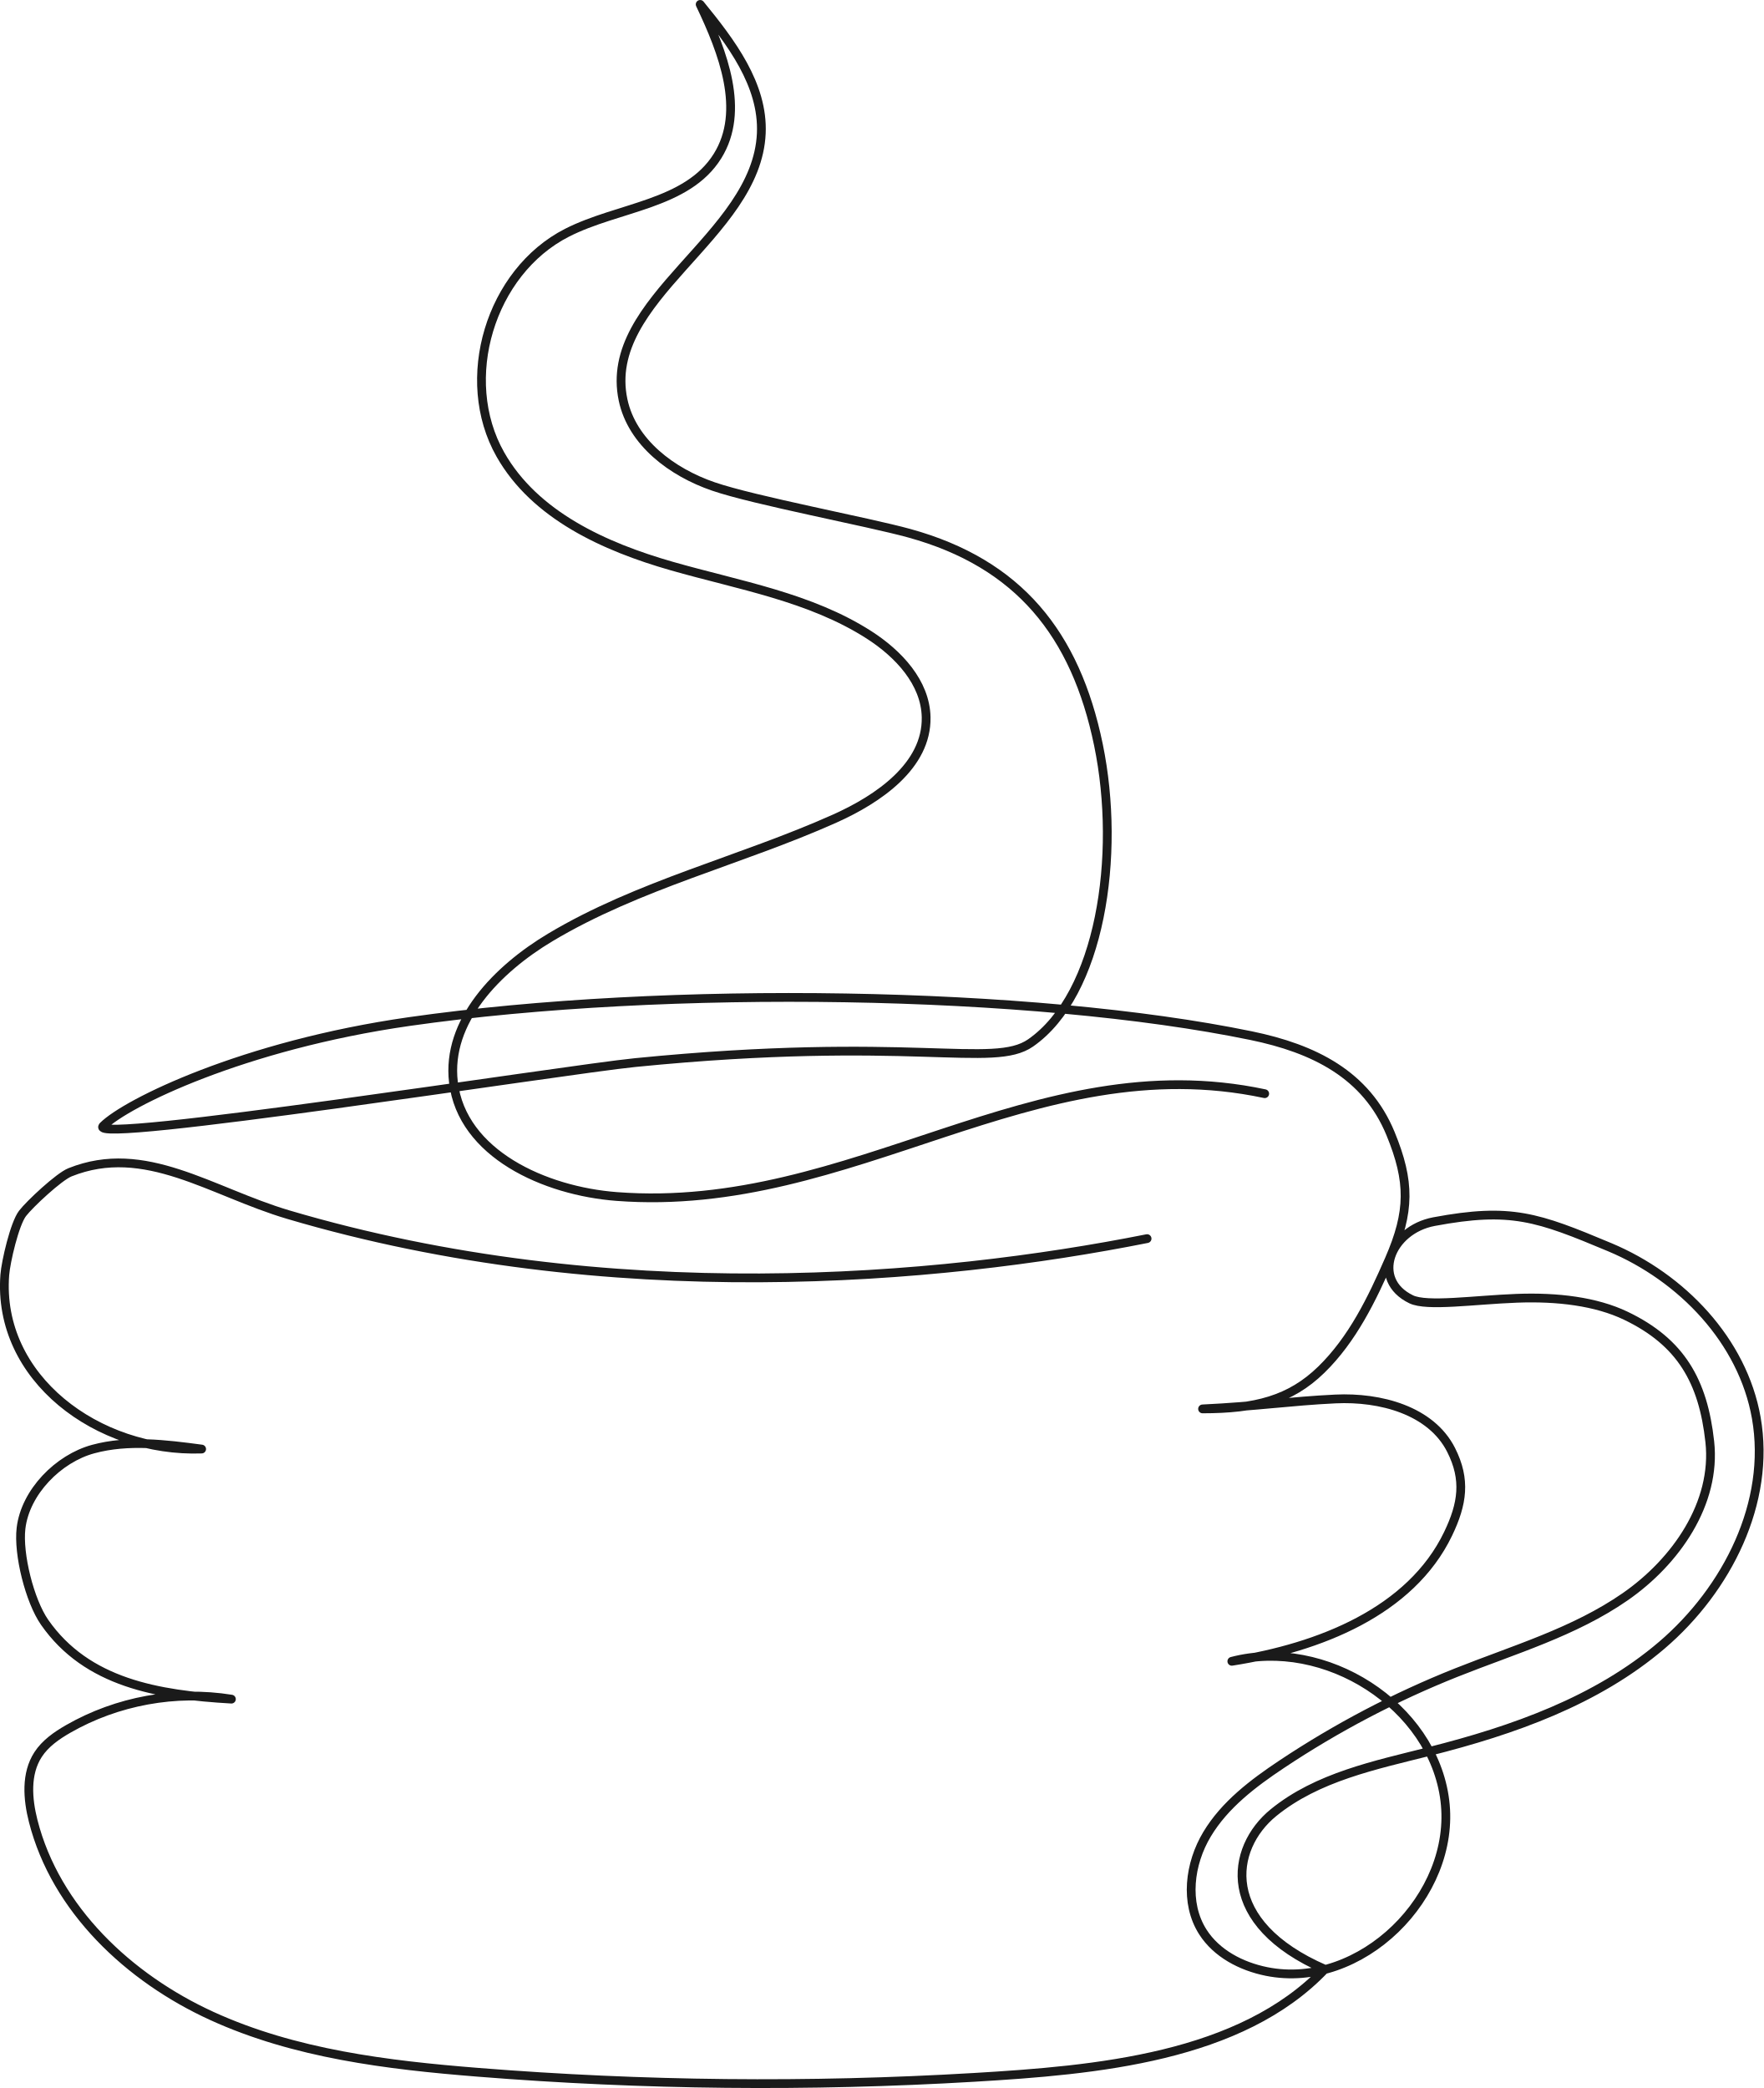
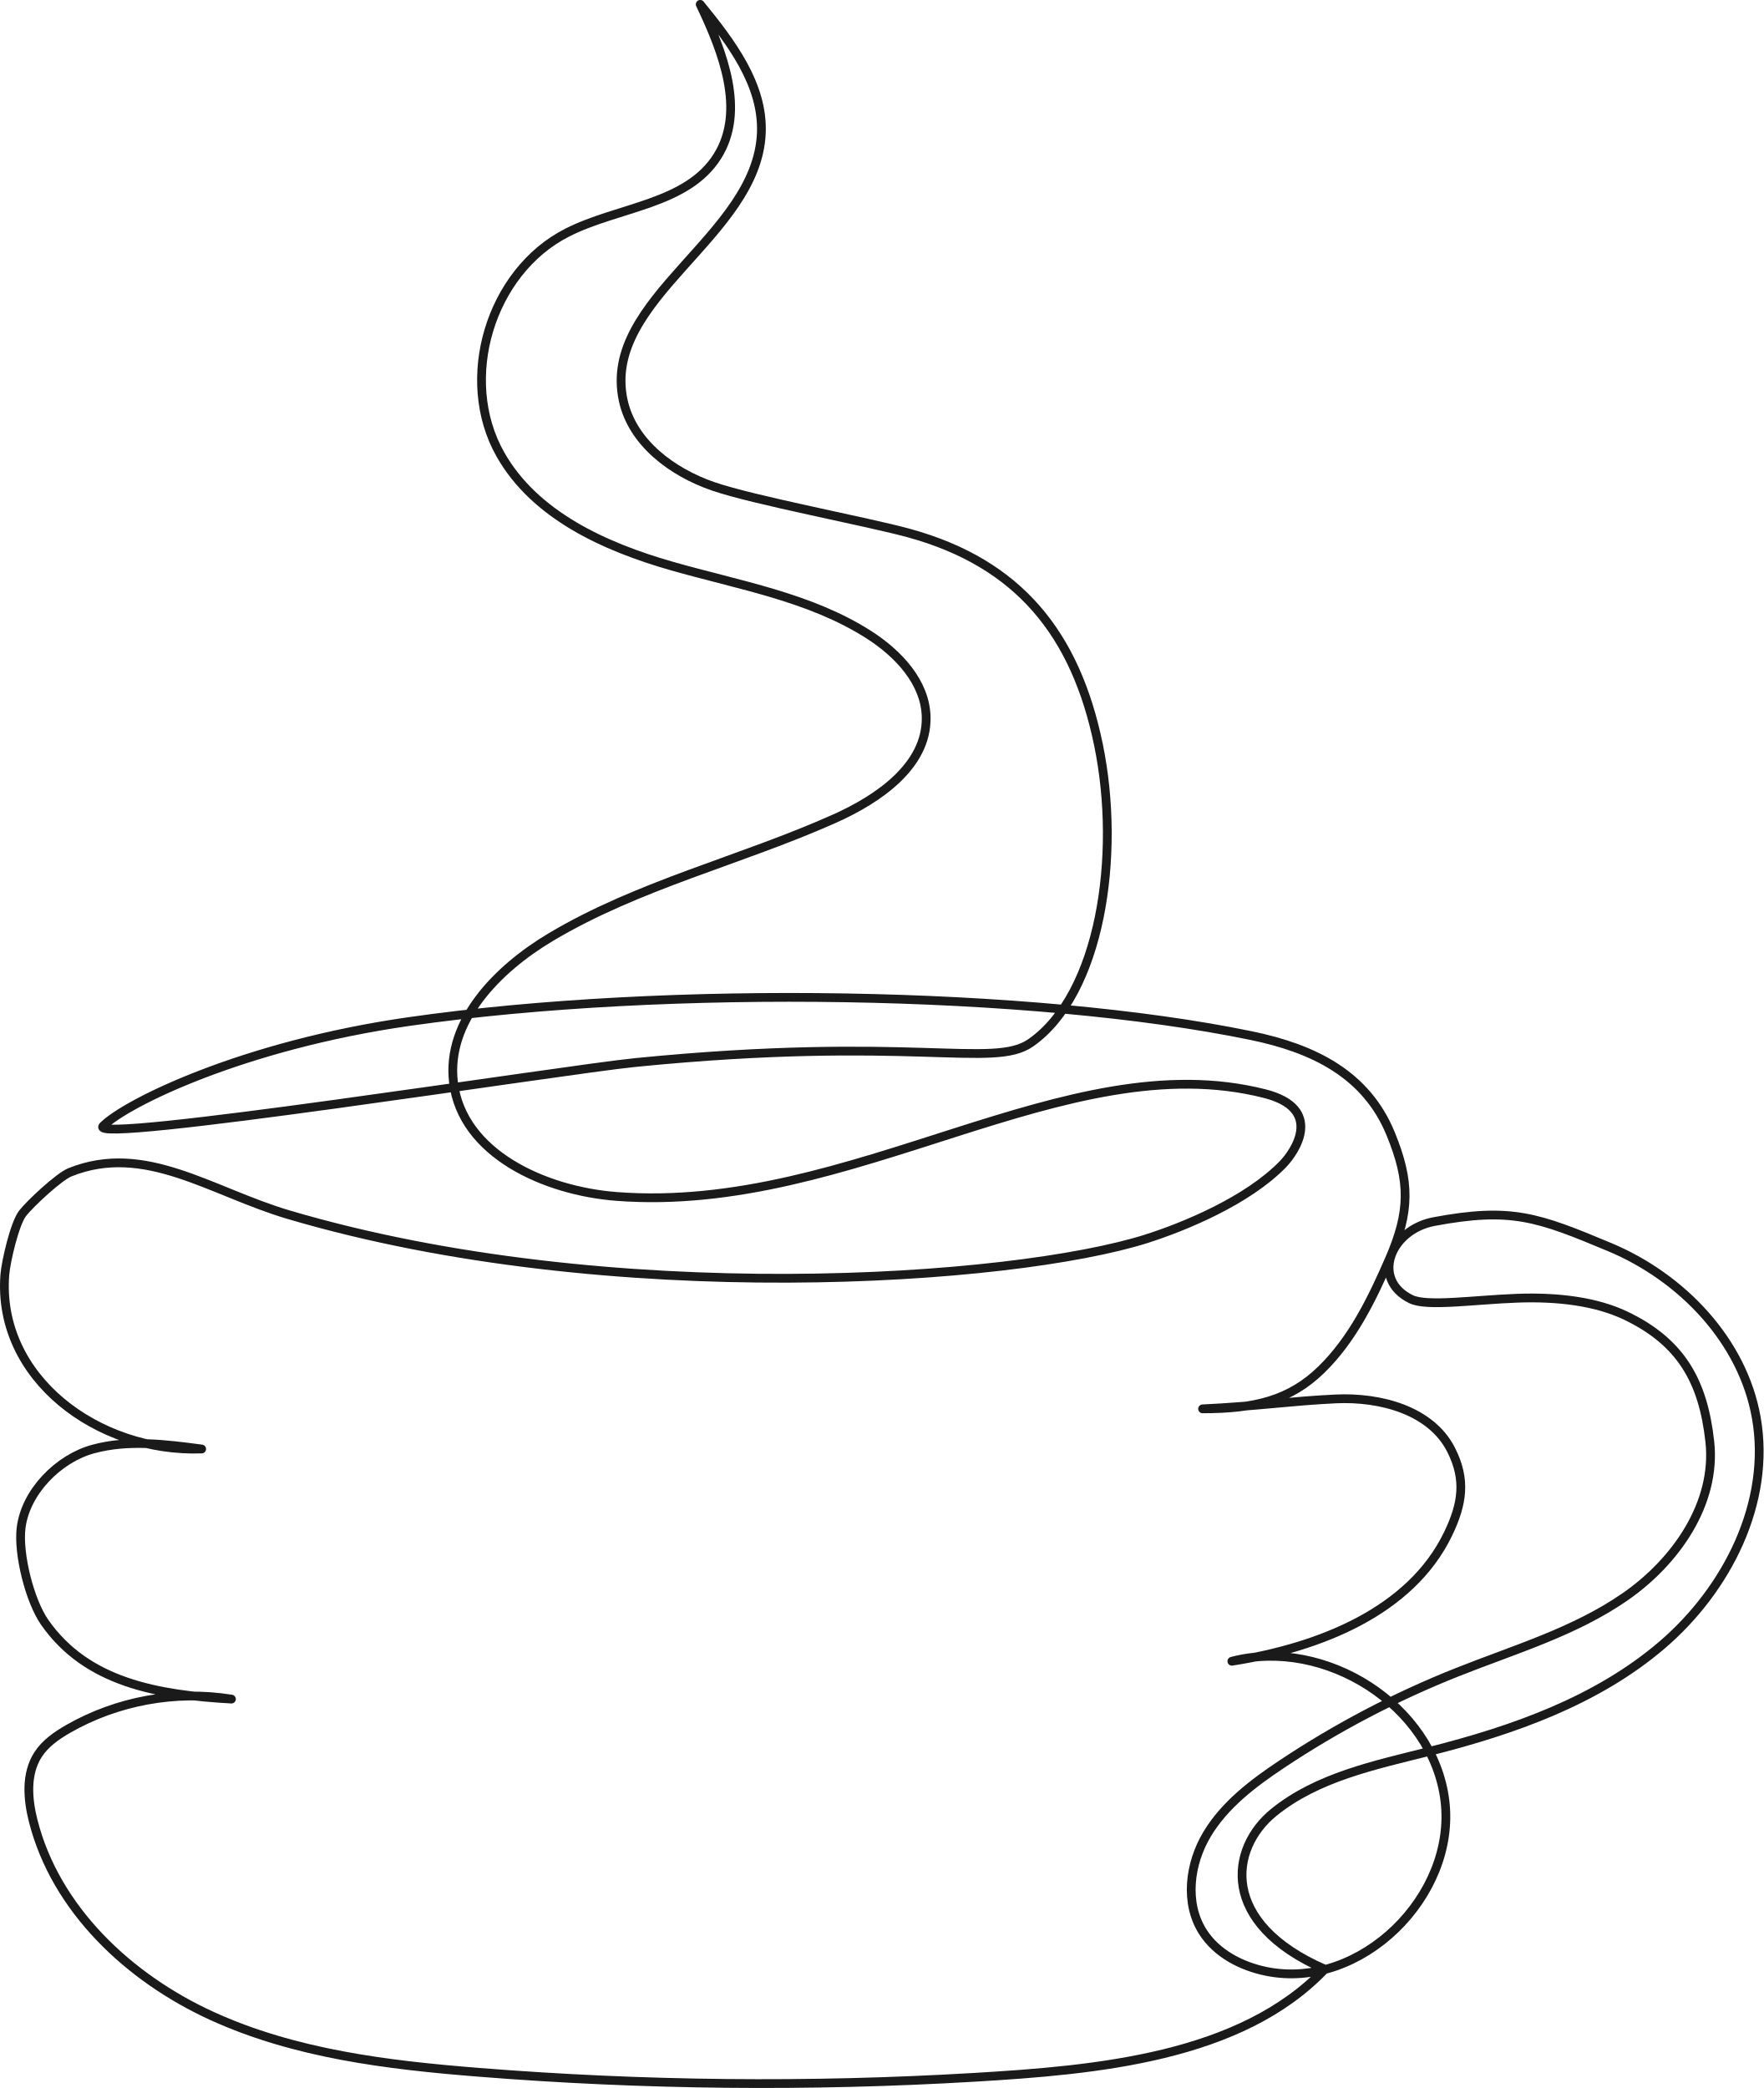
<svg xmlns="http://www.w3.org/2000/svg" id="Layer_2" data-name="Layer 2" viewBox="0 0 1608 1903.85">
  <defs>
    <style>
      .cls-1 {
        fill: none;
        stroke: #1a1a1a;
        stroke-linecap: round;
        stroke-linejoin: round;
        stroke-width: 8px;
      }
    </style>
  </defs>
  <g id="Layer_1-2" data-name="Layer 1">
-     <path class="cls-1" d="M1153.13,997.23c-211.34-44.98-375.35,110.12-590.81,93.75-65.59-4.98-141.1-38.93-148.89-104.25-6.64-55.64,40.14-103.18,88.24-131.94,80.51-48.14,173.68-70.06,259.31-108.35,40.22-17.99,84.22-48.3,83.45-92.35-.55-31.79-25.35-58.07-52.11-75.23-53.69-34.44-118.57-45.18-179.89-62.74-61.31-17.57-124.77-46.25-156.22-101.74-38.77-68.42-9.29-166.48,60.79-202.17,46.66-23.76,109.58-25.49,137.24-69.96,25.62-41.19,5.04-94.46-15.85-138.24,28.08,34.42,57.7,73.22,55.74,117.6-4.17,94.31-145.54,150.66-126.04,243.02,8.21,38.91,44.67,65.99,82.28,78.91,37.61,12.92,140.42,32.1,178.75,42.68,99.63,27.51,151.53,91.7,172.41,192.92,20.88,101.23,1.55,227.7-61.87,271.81-34.32,23.87-109.29-7.05-360.43,17.91-65.46,6.51-502.78,75.43-485.21,57.86,20.96-20.96,127.47-73.59,279.12-95.26,235.79-33.69,568.86-28.15,767.64,12.86,57.17,11.79,104.89,35.37,127.09,89.36,17.99,43.77,17.75,71.12-1.13,114.51-15.83,36.39-33.6,73.01-62.02,100.71-28.42,27.7-60.32,35.74-108.25,35.74,49.09-2.32,80.69-7.14,121.28-9.06,40.59-1.92,87.02,10.24,105.35,46.51,13.68,27.06,10.38,49.11-2.75,76.44-34.11,70.95-117.51,103.82-197.2,116.25,84.73-22.19,183.49,40.11,194.24,127.03,10.75,86.92-76.79,173.16-162.64,155.79-22.95-4.65-45.49-16.32-58.06-36.07-16.82-26.43-12.23-62.28,3.91-89.13,16.13-26.85,41.92-46.36,67.98-63.73,49.98-33.31,103.45-61.38,159.25-83.6,52.39-20.86,107.58-36.97,153.92-69.1,46.34-32.13,83.33-85.33,77.19-141.38-6.05-55.25-26.38-90.83-76.49-114.86-27.27-13.08-62.46-17.36-99.52-15.95-38.92,1.48-81.87,7.91-96.3.91-36.81-17.84-19.31-63.3,20.9-70.82,70.1-13.11,94.36-4.24,160.14,23.32,65.78,27.56,121.29,85.37,133.66,155.61,13.58,77.1-26.56,156.38-86.06,207.26-59.51,50.87-135.75,77.65-211.65,96.83-49.9,12.61-102.59,23.38-142.48,55.9-39.9,32.52-49.68,100.89,46.8,142.78-76.67,80.61-208.57,91.99-319.62,98.58-150.71,8.94-302.03,7.39-452.53-4.63-82.85-6.62-167.04-16.84-242.64-51.36-75.6-34.53-142.38-97.19-162.88-177.73-5.14-20.2-6.9-43.08,4.43-60.57,6.6-10.19,16.93-17.36,27.46-23.41,44.6-25.58,98.07-35.35,148.83-27.17-67.22-3.85-131.86-14.86-170.34-70.1-13.56-19.46-24.27-62.17-21.48-85.72,3.9-32.93,33.87-63.55,65.88-72.21,32.01-8.66,65.92-4.36,98.8,0-94.42,3.36-186.72-64.68-179.47-158.88.92-11.89,8.9-46.53,16.17-55.99,6.57-8.55,33.21-33.44,43.21-37.45,68.47-27.44,128.48,17.71,199.22,38.63,292.81,86.57,592.2,59.81,782.9,21.82" />
+     <path class="cls-1" d="M1045.91,1129.34c-122.71,39.03-490.09,64.75-782.9-21.82-70.74-20.91-130.75-66.07-199.22-38.63-10.01,4.01-36.64,28.9-43.21,37.45-7.27,9.46-15.25,44.09-16.17,55.99-7.26,94.2,85.04,162.24,179.47,158.88-32.88-4.36-66.79-8.67-98.8,0-32.01,8.66-61.99,39.28-65.88,72.21-2.79,23.56,7.92,66.26,21.48,85.72,38.48,55.24,103.13,66.25,170.34,70.1-50.76-8.17-104.23,1.59-148.83,27.17-10.53,6.04-20.86,13.21-27.46,23.41-11.33,17.5-9.58,40.37-4.43,60.57,20.51,80.54,87.28,143.2,162.88,177.73,75.6,34.53,159.8,44.74,242.64,51.36,150.49,12.02,301.82,13.57,452.53,4.63,111.05-6.59,242.96-17.97,319.62-98.58-96.48-41.88-86.7-110.26-46.8-142.78,39.9-32.52,92.58-43.3,142.48-55.9,75.9-19.18,152.14-45.95,211.65-96.83s99.65-130.16,86.06-207.26c-12.37-70.24-67.88-128.05-133.66-155.61-65.78-27.56-90.04-36.43-160.14-23.32-40.21,7.52-57.72,52.97-20.9,70.82,14.43,7,57.38.56,96.3-.91,37.07-1.41,72.26,2.87,99.52,15.95,50.11,24.03,70.44,59.62,76.49,114.86,6.14,56.06-30.85,109.26-77.19,141.38-46.34,32.13-101.54,48.24-153.92,69.1-55.8,22.22-109.27,50.29-159.25,83.6-26.07,17.37-51.85,36.88-67.98,63.73s-20.73,62.7-3.91,89.13c12.57,19.75,35.11,31.43,58.06,36.07,85.84,17.38,173.39-68.87,162.64-155.79-10.75-86.92-109.51-149.22-194.24-127.03,79.69-12.43,163.09-45.29,197.2-116.25,13.14-27.33,16.43-49.37,2.75-76.44-18.33-36.27-64.76-48.43-105.35-46.51s-72.2,6.74-121.28,9.06c47.93,0,79.83-8.03,108.25-35.74,28.42-27.7,46.19-64.32,62.02-100.71,18.88-43.39,19.12-70.74,1.13-114.51-22.2-53.99-69.92-77.57-127.09-89.36-198.78-41.01-531.85-46.55-767.64-12.86-151.65,21.67-258.16,74.3-279.12,95.26-17.57,17.57,419.75-51.36,485.21-57.86,251.13-24.96,326.11,5.96,360.43-17.91,63.41-44.11,82.75-170.58,61.87-271.81-20.88-101.23-72.78-165.42-172.41-192.92-38.33-10.58-141.14-29.76-178.75-42.68-37.61-12.92-74.06-40-82.28-78.91-19.5-92.36,121.87-148.71,126.04-243.02,1.96-44.38-27.66-83.18-55.74-117.6,20.89,43.78,41.47,97.05,15.85,138.24-27.65,44.46-90.58,46.19-137.24,69.96-70.08,35.69-99.56,133.75-60.79,202.17,31.44,55.49,94.9,84.18,156.22,101.74,61.31,17.57,126.2,28.31,179.89,62.74,26.77,17.17,51.56,43.44,52.11,75.23.76,44.05-43.23,74.36-83.45,92.35-85.63,38.29-178.8,60.22-259.31,108.35-48.09,28.76-94.87,76.3-88.24,131.94,7.79,65.32,83.3,99.26,148.89,104.25,215.46,16.37,408.91-139.98,590.81-93.75,53.87,13.69,28.11,52.43,16.54,64.36-32.33,33.33-90.15,57.06-123.76,67.75Z" />
  </g>
</svg>
